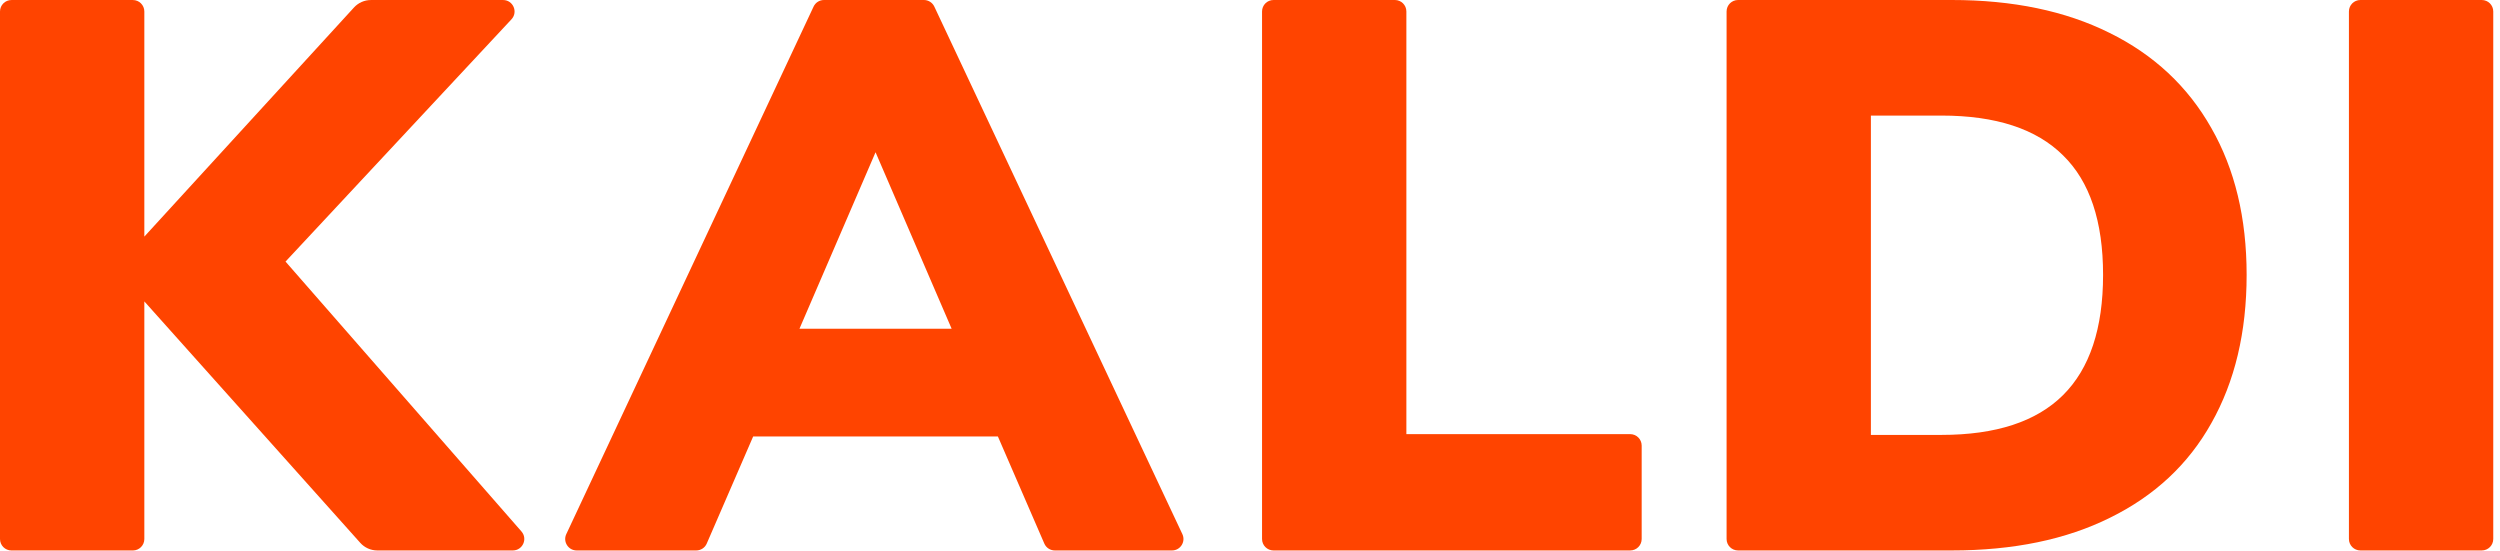
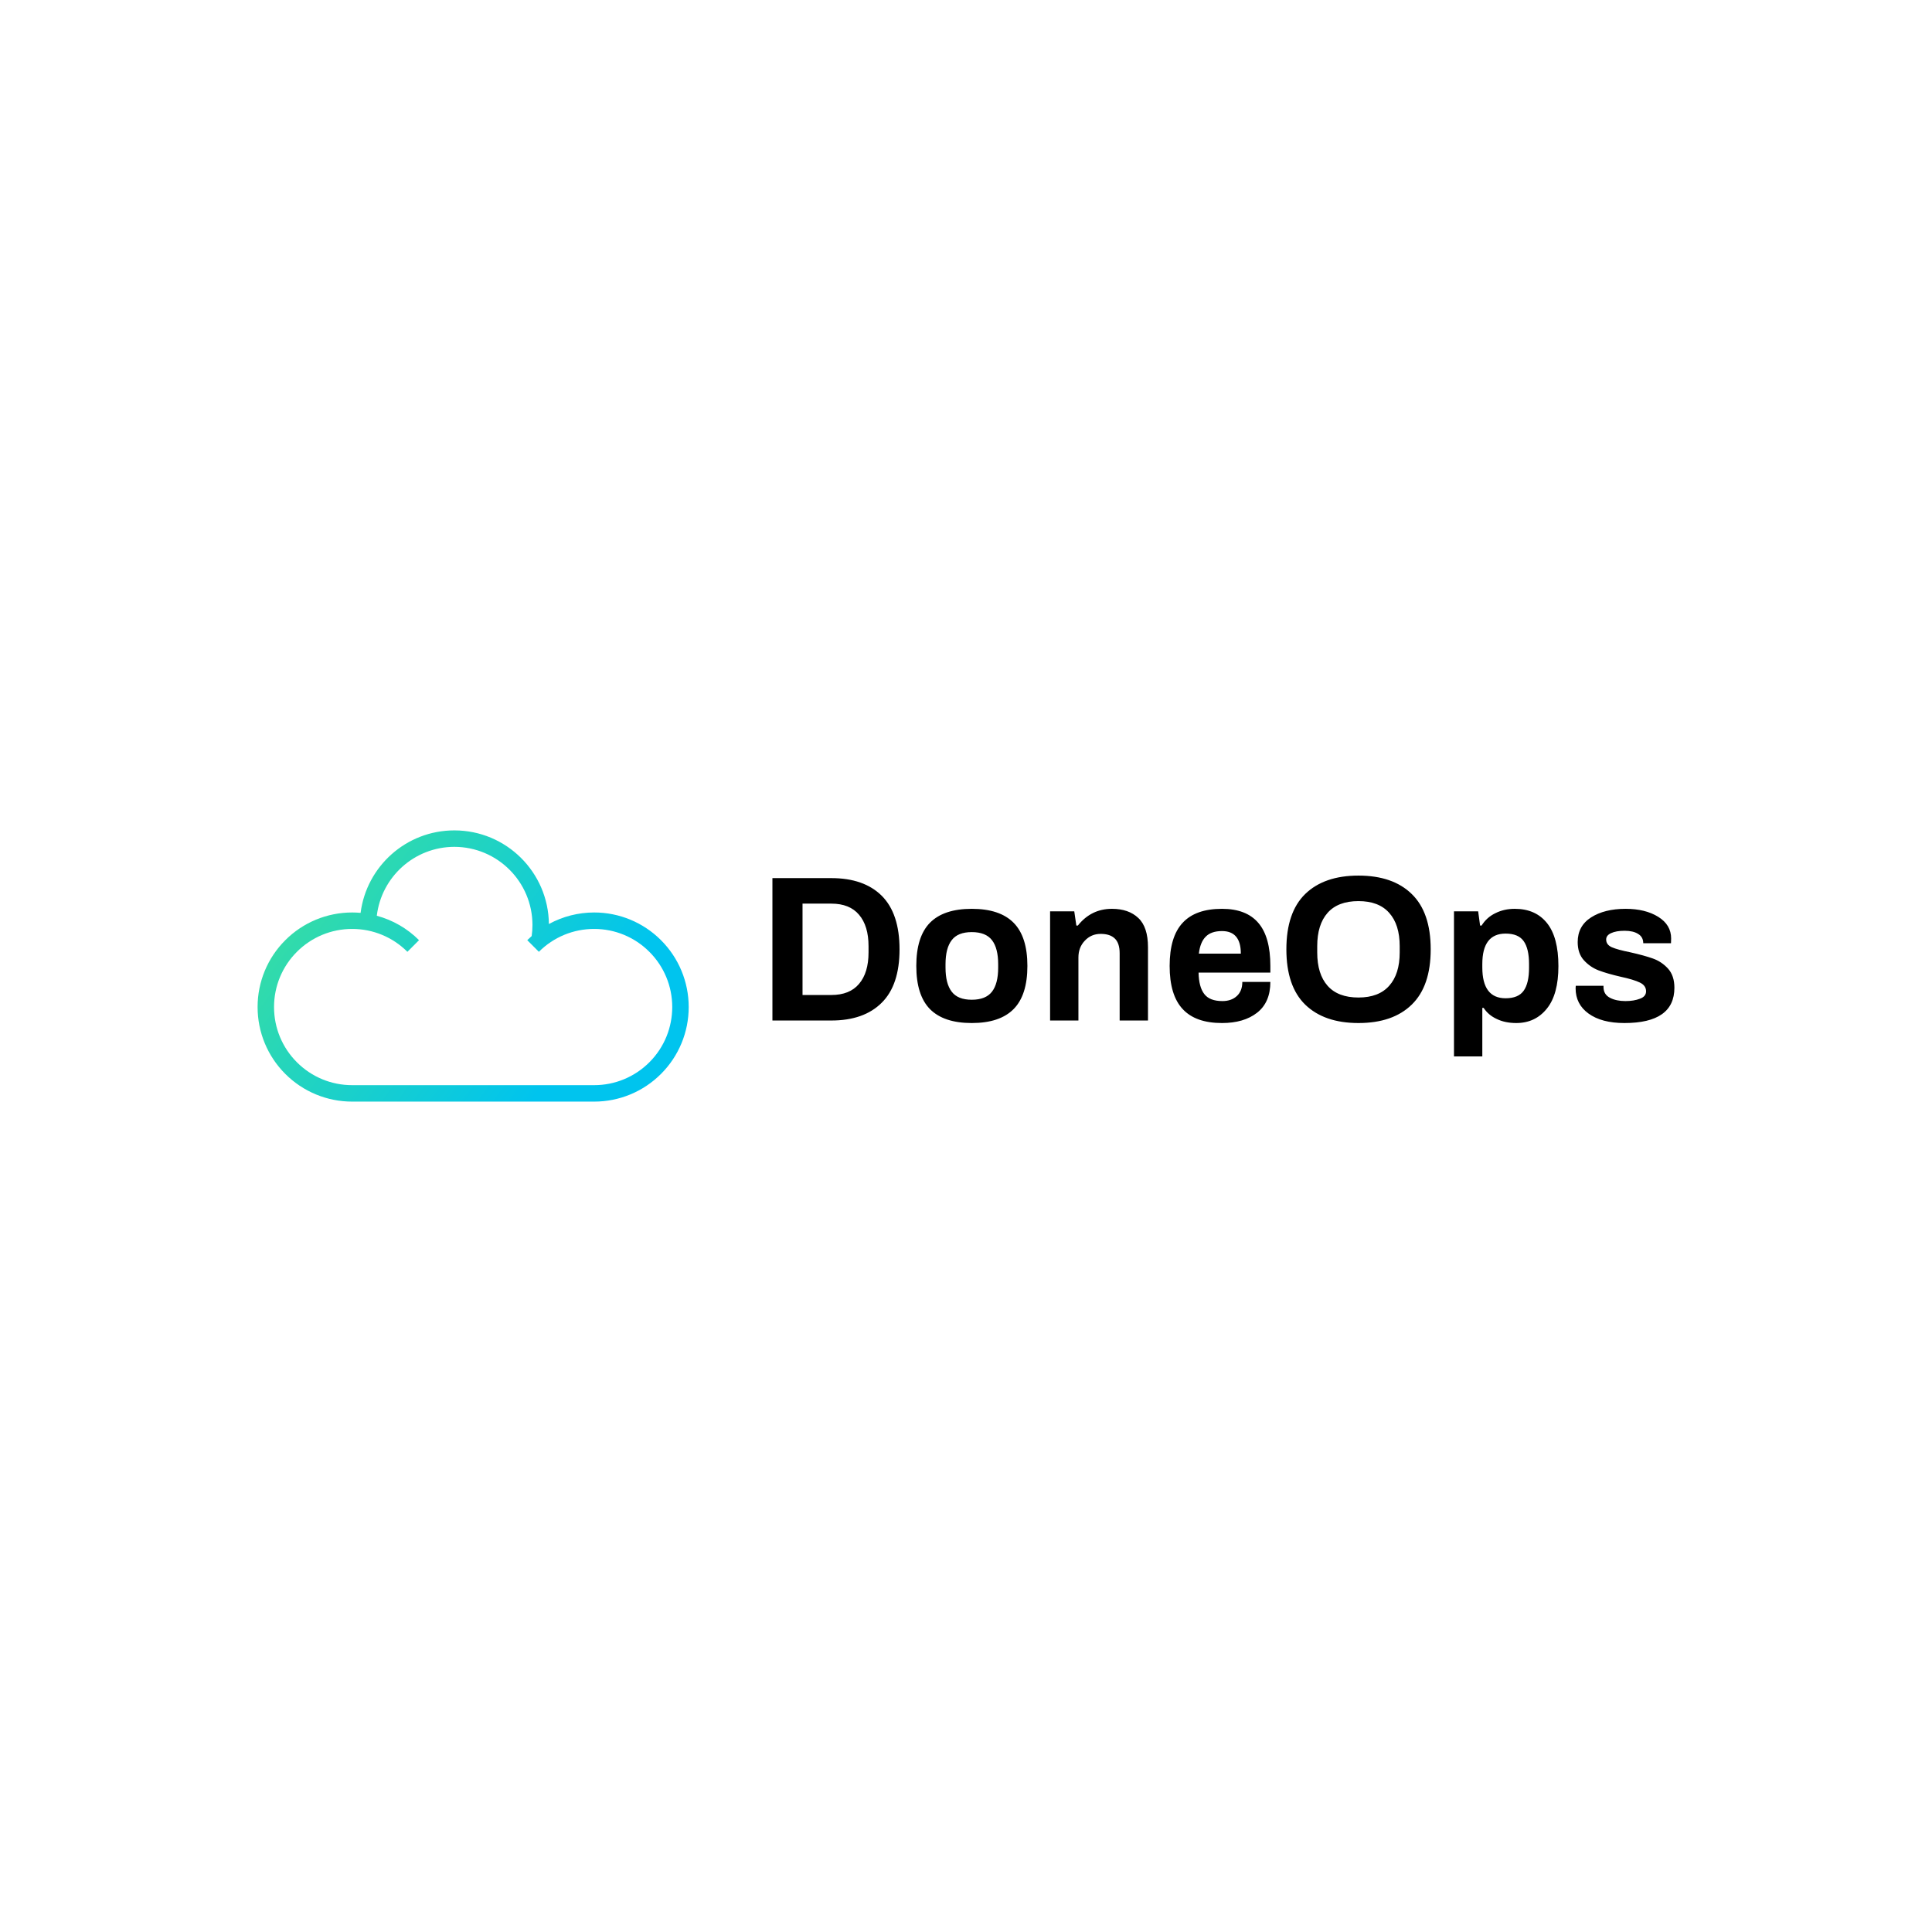
- <svg xmlns="http://www.w3.org/2000/svg" xmlns:xlink="http://www.w3.org/1999/xlink" viewBox="0 0 109 24">
-   <g transform="translate(-1470)">
-     <g style="mix-blend-mode:normal" transform="translate(1470)" fill="#f40">
-       <use xlink:href="#b" style="mix-blend-mode:normal" />
-       <use xlink:href="#c" style="mix-blend-mode:normal" />
-       <use xlink:href="#d" style="mix-blend-mode:normal" />
-       <use xlink:href="#e" style="mix-blend-mode:normal" />
-       <use xlink:href="#f" style="mix-blend-mode:normal" />
-     </g>
+ <svg xmlns="http://www.w3.org/2000/svg" data-v-fde0c5aa="" viewBox="0 0 300 300" class="iconLeft">
+   <defs data-v-fde0c5aa="" />
+   <rect data-v-fde0c5aa="" fill="transparent" x="0" y="0" width="300px" height="300px" class="logo-background-square" />
+   <defs data-v-fde0c5aa="" />
+   <g data-v-fde0c5aa="" id="894b5612-6103-4c15-b8b6-bef9cfdb3663" fill="#000000" transform="matrix(2.303224,0,0,2.303224,117.7759,130.1577)">
+     <path d="M0.94 12.29L0.94 2.69L4.91 2.69L4.91 2.69Q7.11 2.69 8.31 3.88L8.31 3.88L8.31 3.88Q9.51 5.08 9.51 7.49L9.51 7.49L9.51 7.49Q9.51 9.90 8.31 11.09L8.31 11.09L8.31 11.09Q7.11 12.29 4.91 12.29L4.91 12.29L0.94 12.29ZM2.97 10.57L4.91 10.57L4.91 10.57Q6.15 10.57 6.78 9.82L6.78 9.82L6.78 9.82Q7.42 9.07 7.42 7.70L7.42 7.70L7.42 7.28L7.42 7.28Q7.42 5.91 6.78 5.16L6.78 5.16L6.78 5.16Q6.15 4.41 4.91 4.41L4.91 4.41L2.97 4.41L2.97 10.57ZM14.38 12.46L14.38 12.46Q12.49 12.46 11.56 11.52L11.56 11.52L11.56 11.52Q10.64 10.58 10.64 8.61L10.64 8.61L10.64 8.61Q10.64 6.64 11.56 5.70L11.56 5.70L11.56 5.70Q12.49 4.76 14.38 4.76L14.38 4.76L14.38 4.76Q16.27 4.76 17.20 5.70L17.20 5.70L17.20 5.70Q18.13 6.64 18.13 8.61L18.13 8.61L18.13 8.61Q18.13 10.58 17.20 11.52L17.20 11.52L17.20 11.52Q16.27 12.46 14.38 12.46L14.38 12.46ZM14.38 10.89L14.38 10.89Q15.32 10.89 15.74 10.35L15.74 10.35L15.74 10.35Q16.16 9.81 16.16 8.72L16.16 8.72L16.16 8.50L16.16 8.50Q16.16 7.41 15.74 6.87L15.74 6.87L15.74 6.87Q15.32 6.33 14.38 6.33L14.38 6.33L14.38 6.33Q13.44 6.33 13.03 6.87L13.03 6.87L13.03 6.87Q12.61 7.41 12.61 8.50L12.61 8.50L12.61 8.72L12.61 8.72Q12.61 9.81 13.03 10.35L13.03 10.35L13.03 10.35Q13.44 10.89 14.38 10.89L14.38 10.89ZM19.66 12.29L19.66 4.93L21.29 4.93L21.43 5.89L21.53 5.89L21.53 5.89Q22.43 4.76 23.83 4.76L23.83 4.76L23.83 4.76Q24.96 4.76 25.61 5.38L25.61 5.38L25.61 5.38Q26.26 5.99 26.26 7.35L26.26 7.35L26.26 12.29L24.35 12.29L24.35 7.76L24.35 7.76Q24.35 7.07 24.02 6.76L24.02 6.76L24.02 6.76Q23.70 6.45 23.07 6.45L23.07 6.45L23.07 6.45Q22.43 6.45 22.00 6.91L22.00 6.91L22.00 6.91Q21.57 7.36 21.57 8.04L21.57 8.04L21.57 12.29L19.66 12.29ZM31.25 12.46L31.25 12.46Q29.47 12.46 28.60 11.52L28.60 11.52L28.60 11.52Q27.72 10.58 27.72 8.61L27.72 8.61L27.72 8.61Q27.72 6.64 28.60 5.70L28.60 5.70L28.60 5.70Q29.47 4.76 31.25 4.76L31.25 4.76L31.25 4.76Q32.89 4.76 33.70 5.71L33.70 5.71L33.70 5.71Q34.51 6.65 34.51 8.61L34.51 8.61L34.51 9.06L29.67 9.06L29.67 9.06Q29.69 10.04 30.06 10.51L30.06 10.51L30.06 10.51Q30.42 10.98 31.28 10.98L31.28 10.98L31.28 10.98Q31.88 10.98 32.25 10.64L32.25 10.64L32.25 10.64Q32.62 10.30 32.62 9.69L32.62 9.69L34.51 9.69L34.51 9.69Q34.51 11.07 33.61 11.77L33.61 11.77L33.61 11.77Q32.72 12.46 31.25 12.46L31.25 12.46ZM29.69 7.78L32.52 7.78L32.52 7.78Q32.52 6.26 31.25 6.26L31.25 6.26L31.25 6.26Q30.52 6.26 30.15 6.64L30.15 6.64L30.15 6.64Q29.78 7.01 29.69 7.78L29.69 7.78ZM40.45 12.46L40.45 12.46Q38.14 12.46 36.86 11.22L36.86 11.22L36.86 11.22Q35.59 9.98 35.59 7.49L35.59 7.49L35.59 7.49Q35.59 5.00 36.86 3.76L36.86 3.76L36.86 3.76Q38.14 2.52 40.45 2.52L40.45 2.52L40.45 2.52Q42.77 2.52 44.04 3.76L44.04 3.76L44.04 3.76Q45.32 5.00 45.32 7.49L45.32 7.49L45.32 7.49Q45.32 9.98 44.04 11.22L44.04 11.22L44.04 11.22Q42.77 12.46 40.45 12.46L40.45 12.46ZM40.45 10.74L40.45 10.74Q41.82 10.74 42.52 9.95L42.52 9.95L42.52 9.95Q43.23 9.16 43.23 7.70L43.23 7.70L43.23 7.28L43.23 7.28Q43.23 5.82 42.52 5.03L42.52 5.03L42.52 5.03Q41.82 4.24 40.45 4.24L40.45 4.24L40.45 4.24Q39.07 4.24 38.37 5.03L38.37 5.03L38.37 5.03Q37.67 5.82 37.67 7.28L37.67 7.28L37.67 7.70L37.67 7.70Q37.67 9.16 38.37 9.95L38.37 9.95L38.37 9.95Q39.07 10.74 40.45 10.74L40.45 10.74ZM46.89 14.71L46.89 4.93L48.52 4.93L48.65 5.89L48.75 5.89L48.75 5.89Q49.10 5.33 49.69 5.05L49.69 5.05L49.69 5.05Q50.27 4.76 50.99 4.76L50.99 4.76L50.99 4.76Q52.39 4.76 53.16 5.72L53.16 5.72L53.16 5.72Q53.93 6.68 53.93 8.62L53.93 8.62L53.93 8.62Q53.93 10.53 53.15 11.49L53.15 11.49L53.15 11.49Q52.37 12.46 51.09 12.46L51.09 12.46L51.09 12.46Q50.34 12.46 49.78 12.19L49.78 12.19L49.78 12.19Q49.21 11.93 48.89 11.44L48.89 11.44L48.80 11.44L48.80 14.71L46.89 14.71ZM50.37 10.79L50.37 10.79Q51.23 10.79 51.59 10.28L51.59 10.28L51.59 10.28Q51.95 9.77 51.95 8.74L51.95 8.74L51.95 8.48L51.95 8.48Q51.95 7.45 51.59 6.94L51.59 6.94L51.59 6.94Q51.23 6.43 50.37 6.43L50.37 6.43L50.37 6.43Q48.80 6.43 48.80 8.48L48.80 8.48L48.80 8.71L48.80 8.71Q48.80 10.79 50.37 10.79L50.37 10.79ZM58.38 12.46L58.38 12.46Q56.84 12.46 55.96 11.82L55.96 11.82L55.96 11.82Q55.09 11.19 55.09 10.12L55.09 10.12L55.10 9.95L56.97 9.95L56.97 10.05L56.97 10.05Q56.98 10.54 57.41 10.76L57.41 10.76L57.41 10.76Q57.83 10.98 58.45 10.98L58.45 10.98L58.45 10.98Q59.02 10.98 59.43 10.82L59.43 10.82L59.43 10.82Q59.84 10.67 59.84 10.32L59.84 10.32L59.84 10.32Q59.84 9.93 59.42 9.73L59.42 9.73L59.42 9.73Q59.01 9.53 58.13 9.34L58.13 9.34L58.13 9.34Q57.22 9.13 56.64 8.91L56.64 8.91L56.64 8.91Q56.07 8.69 55.65 8.23L55.65 8.23L55.65 8.23Q55.23 7.77 55.23 7L55.23 7L55.23 7Q55.23 5.92 56.13 5.34L56.13 5.34L56.13 5.34Q57.04 4.76 58.46 4.76L58.46 4.76L58.46 4.76Q59.79 4.76 60.66 5.30L60.66 5.30L60.66 5.30Q61.53 5.84 61.53 6.76L61.53 6.76L61.52 7.08L59.65 7.08L59.65 7.06L59.65 7.06Q59.64 6.65 59.30 6.45L59.30 6.45L59.30 6.45Q58.97 6.24 58.39 6.24L58.39 6.24L58.39 6.24Q57.82 6.24 57.48 6.40L57.48 6.40L57.48 6.40Q57.15 6.55 57.15 6.83L57.15 6.83L57.15 6.83Q57.15 7.18 57.53 7.35L57.53 7.35L57.53 7.35Q57.92 7.52 58.77 7.69L58.77 7.69L58.77 7.69Q59.71 7.90 60.30 8.11L60.30 8.11L60.30 8.11Q60.89 8.32 61.32 8.79L61.32 8.79L61.32 8.79Q61.75 9.27 61.75 10.08L61.75 10.08L61.75 10.08Q61.75 12.46 58.38 12.46L58.38 12.46Z" />
  </g>
-   <defs>
-     <path id="b" d="M22.735 23.171c.283.323.053.829-.376.829h-5.907c-.285 0-.556-.121-.745-.333l-9.414-10.526v10.36c0 .276-.224.5-.5.5h-5.293c-.276 0-.5-.224-.5-.5v-23c0-.276.224-.5.5-.5h5.293c.276 0 .5.224.5.5v9.815l9.141-9.99c.19-.207.457-.325.738-.325h5.762c.437 0 .664.521.366.841l-9.851 10.563 10.287 11.767z" />
-     <path id="c" d="M45.991 24c-.199 0-.38-.118-.459-.301l-2.024-4.669h-10.67l-2.024 4.669c-.079.183-.259.301-.459.301h-5.212c-.366 0-.608-.381-.453-.712l10.782-23c.082-.176.259-.288.453-.288h4.358c.194 0 .37.112.453.287l10.815 23c.156.332-.086.713-.452.713h-5.108zm-11.135-9.668h6.635l-3.317-7.694-3.317 7.694z" />
-     <path id="d" d="M55.525 24c-.276 0-.5-.224-.5-.5v-23c0-.276.224-.5.5-.5h5.293c.276 0 .5.224.5.5v18.428h9.759c.276 0 .5.224.5.5v4.072c0 .276-.224.5-.5.5h-15.552z" />
-     <path id="e" d="M75.279.5c0-.276.224-.5.5-.5h9.315c2.667 0 4.959.477 6.874 1.43 1.938.953 3.42 2.338 4.446 4.153 1.026 1.793 1.539 3.926 1.539 6.4 0 2.496-.513 4.652-1.539 6.468-1.003 1.793-2.474 3.166-4.412 4.119-1.915.953-4.218 1.43-6.908 1.43h-9.315c-.276 0-.5-.224-.5-.5v-23zm9.37 18.462c2.371 0 4.138-.579 5.301-1.736 1.163-1.157 1.744-2.905 1.744-5.242 0-2.338-.581-4.074-1.744-5.209-1.163-1.157-2.93-1.736-5.301-1.736h-3.078v13.923h3.078z" />
-     <path id="f" d="M102.913 24c-.276 0-.5-.224-.5-.5v-23c0-.276.224-.5.5-.5h5.293c.276 0 .5.224.5.5v23c0 .276-.224.5-.5.5h-5.293z" />
+   <defs data-v-fde0c5aa="">
+     <linearGradient data-v-fde0c5aa="" gradientTransform="rotate(25)" id="1d86ac4e-55e8-4557-beea-cc9f218142ff" x1="0%" y1="0%" x2="100%" y2="0%">
+       <stop data-v-fde0c5aa="" offset="0%" stop-color="#41E296" stop-opacity="1" />
+       <stop data-v-fde0c5aa="" offset="100%" stop-color="#00C4EE" stop-opacity="1" />
+     </linearGradient>
  </defs>
+   <g data-v-fde0c5aa="" id="d03827fa-6414-4288-9fef-60607587ff0b" stroke="none" fill="url(#1d86ac4e-55e8-4557-beea-cc9f218142ff)" transform="matrix(0.7016501,0,0,0.7016501,37.6944,114.3765)">
+     <path d="M92.559 45.057a20.865 20.865 0 0 0-14.788-6.131 20.919 20.919 0 0 0-10.021 2.553c-.113-11.463-9.433-20.717-20.922-20.719-10.65.002-19.432 7.959-20.748 18.252a20.79 20.79 0 0 0-1.867-.086v.001a20.876 20.876 0 0 0-14.796 6.13 20.85 20.85 0 0 0-6.131 14.79 20.873 20.873 0 0 0 6.13 14.807 20.868 20.868 0 0 0 14.797 6.128h53.556a20.864 20.864 0 0 0 14.791-6.126 20.892 20.892 0 0 0 6.131-14.807 20.883 20.883 0 0 0-6.132-14.792zm-2.573 27.022a17.228 17.228 0 0 1-12.225 5.063h-53.55a17.212 17.212 0 0 1-12.224-5.064 17.224 17.224 0 0 1-5.062-12.231 17.216 17.216 0 0 1 5.063-12.216 17.217 17.217 0 0 1 12.225-5.064 17.217 17.217 0 0 1 12.224 5.064l2.573-2.575a20.82 20.82 0 0 0-9.343-5.402c1.02-8.586 8.304-15.237 17.159-15.254 9.549.017 17.271 7.741 17.289 17.288 0 .836-.061 1.656-.175 2.458-.332.292-.659.594-.977.911l2.572 2.572a17.23 17.23 0 0 1 12.233-5.062 17.214 17.214 0 0 1 12.215 5.064 17.23 17.23 0 0 1 5.065 12.218c-.002 4.432-1.681 8.849-5.062 12.23z" />
+   </g>
</svg>
